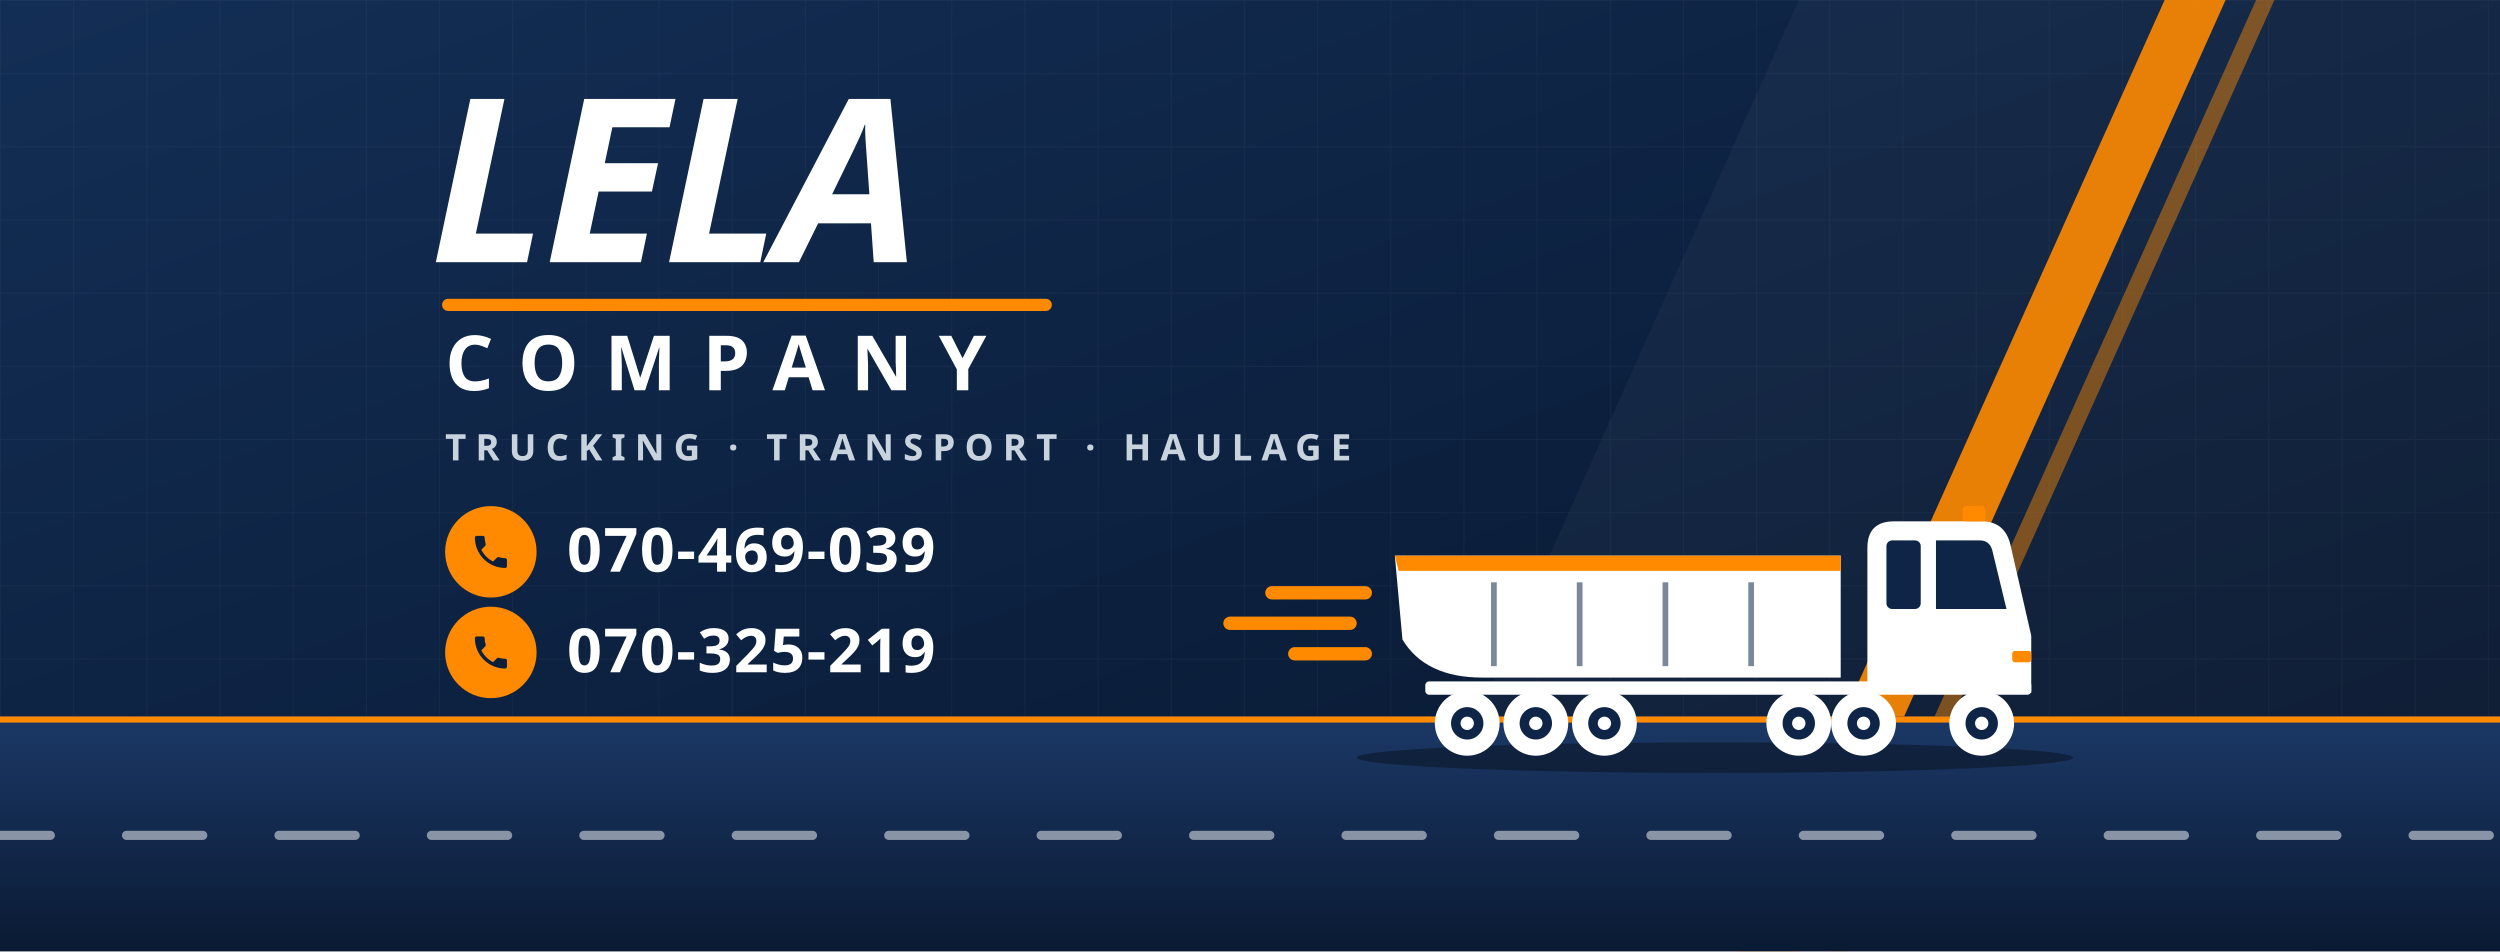
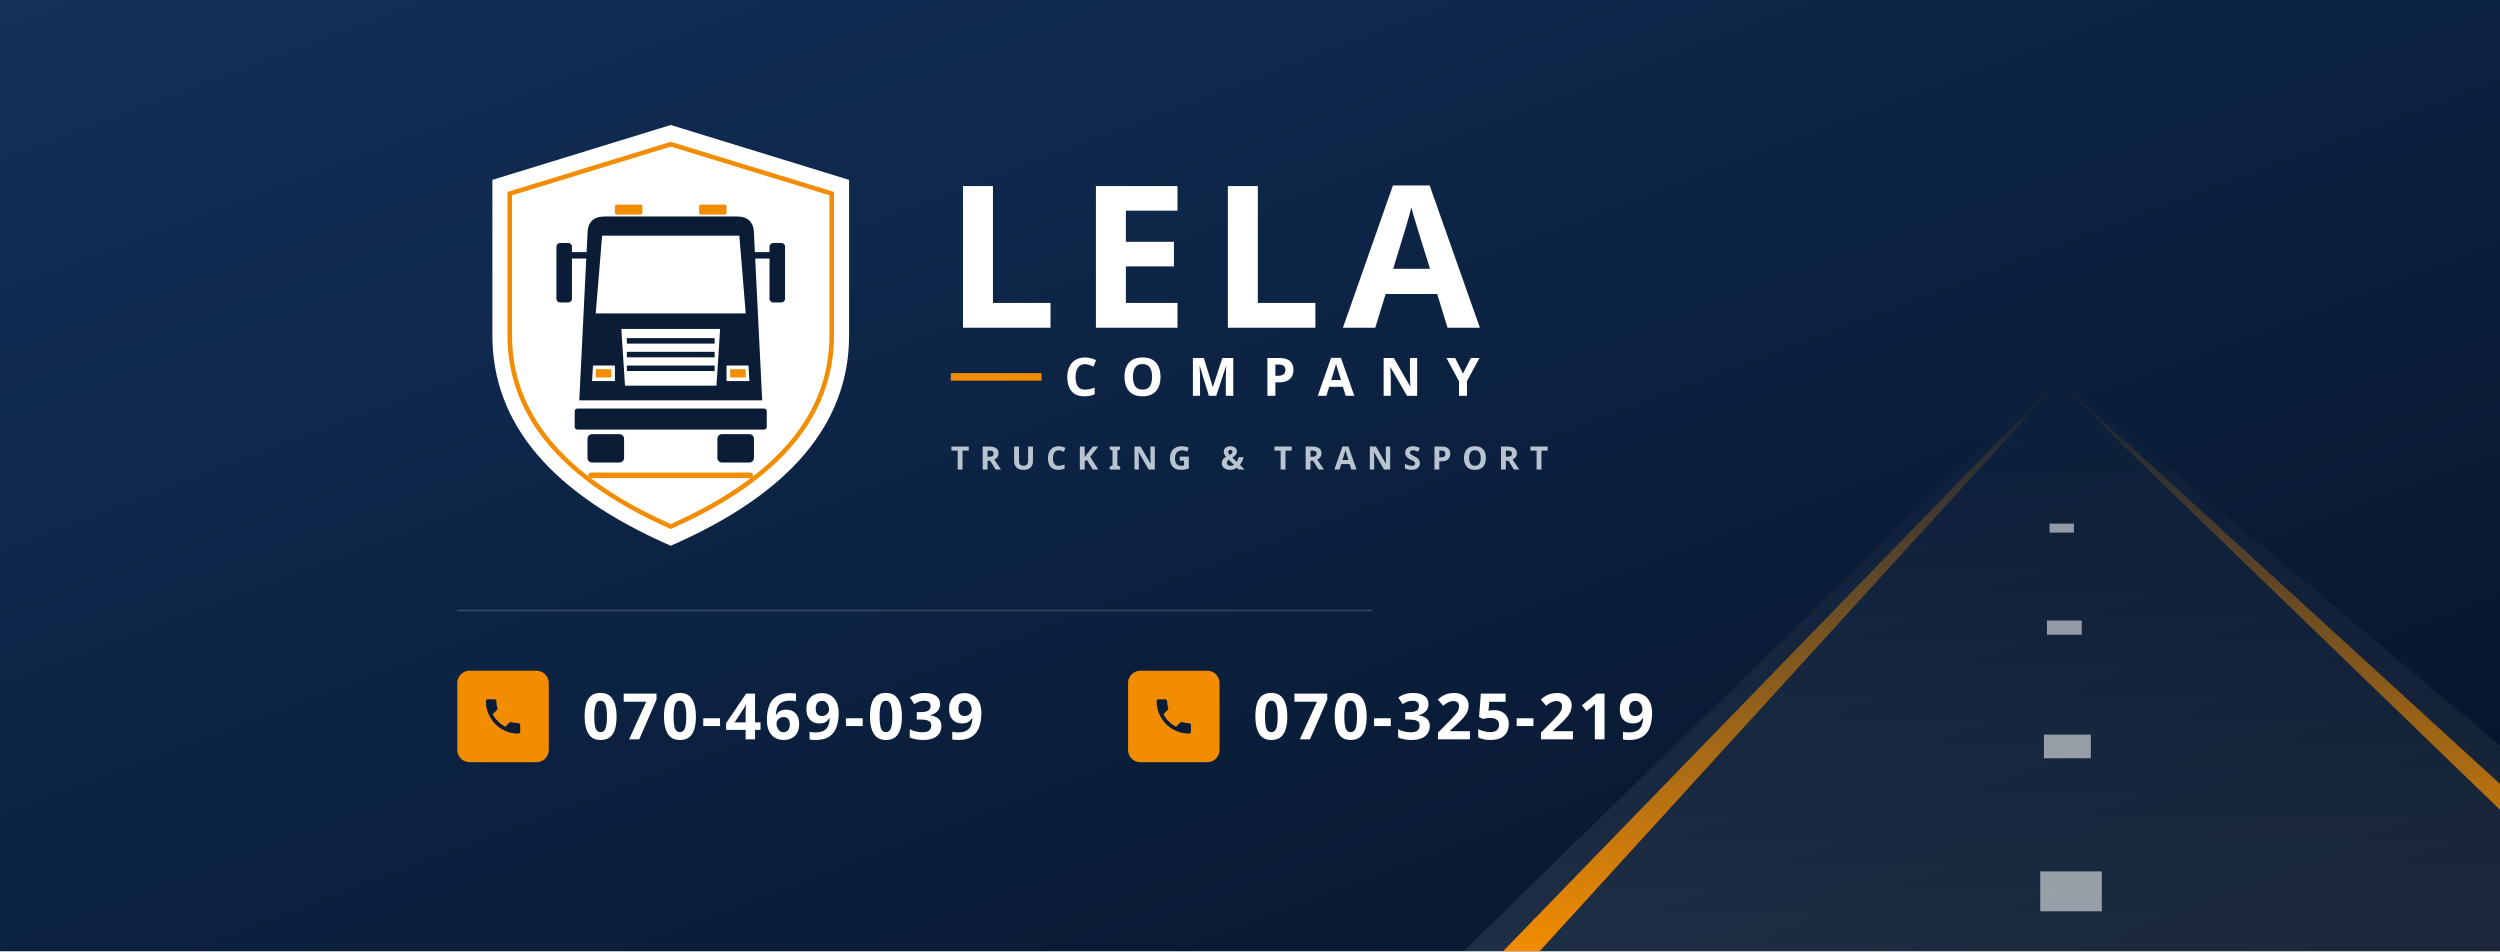
- <svg xmlns="http://www.w3.org/2000/svg" font-family="Montserrat" width="1640" height="624" viewBox="0 0 1640 624">
+ <svg xmlns="http://www.w3.org/2000/svg" width="1640" height="624" viewBox="0 0 1640 624" font-family="Montserrat">
  <defs>
    <linearGradient id="bg" x1="0" y1="0" x2="1" y2="1">
-       <stop offset="0" stop-color="#132E55" />
-       <stop offset="1" stop-color="#06142A" />
+       <stop offset="0" stop-color="#12305A" />
+       <stop offset="1" stop-color="#061327" />
    </linearGradient>
-     <linearGradient id="road" x1="0" y1="0" x2="0" y2="1">
-       <stop offset="0" stop-color="#1B3866" />
-       <stop offset="1" stop-color="#0A1A33" />
+     <linearGradient id="fade" x1="0" y1="0" x2="0" y2="1">
+       <stop offset="0" stop-color="#fff" stop-opacity="0" />
+       <stop offset="1" stop-color="#fff" stop-opacity=".09" />
    </linearGradient>
-     <pattern id="grid" width="48" height="48" patternUnits="userSpaceOnUse">
-       <path d="M48 0H0V48" fill="none" stroke="#fff" stroke-opacity=".04" />
-     </pattern>
+     <linearGradient id="amb" x1="0" y1="0" x2="0" y2="1">
+       <stop offset="0" stop-color="#F28C00" stop-opacity="0" />
+       <stop offset="1" stop-color="#F28C00" />
+     </linearGradient>
  </defs>
  <rect width="1640" height="624" fill="url(#bg)" />
-   <rect width="1640" height="624" fill="url(#grid)" />
-   <path d="M1180 0 H1640 V624 H900 Z" fill="#fff" opacity=".035" />
-   <path d="M1420 0 H1460 L1180 624 H1140 Z" fill="#FF8A00" opacity=".9" />
-   <path d="M1480 0 H1492 L1212 624 H1200 Z" fill="#FF8A00" opacity=".45" />
-   <rect y="470" width="1640" height="154" fill="url(#road)" />
-   <rect y="470" width="1640" height="4" fill="#FF8A00" />
-   <g fill="#fff" opacity=".5">
-     <rect x="-20" y="545" width="56" height="6" rx="3" />
-     <rect x="80" y="545" width="56" height="6" rx="3" />
-     <rect x="180" y="545" width="56" height="6" rx="3" />
-     <rect x="280" y="545" width="56" height="6" rx="3" />
-     <rect x="380" y="545" width="56" height="6" rx="3" />
-     <rect x="480" y="545" width="56" height="6" rx="3" />
-     <rect x="580" y="545" width="56" height="6" rx="3" />
-     <rect x="680" y="545" width="56" height="6" rx="3" />
-     <rect x="780" y="545" width="56" height="6" rx="3" />
-     <rect x="880" y="545" width="56" height="6" rx="3" />
-     <rect x="980" y="545" width="56" height="6" rx="3" />
-     <rect x="1080" y="545" width="56" height="6" rx="3" />
-     <rect x="1180" y="545" width="56" height="6" rx="3" />
-     <rect x="1280" y="545" width="56" height="6" rx="3" />
-     <rect x="1380" y="545" width="56" height="6" rx="3" />
-     <rect x="1480" y="545" width="56" height="6" rx="3" />
-     <rect x="1580" y="545" width="56" height="6" rx="3" />
-     <rect x="1680" y="545" width="56" height="6" rx="3" />
+   <path d="M1344 250 H1356 L1800 624 H960 Z" fill="url(#fade)" />
+   <path d="M1349 250 H1351 L1010 624 H986 Z" fill="url(#amb)" />
+   <path d="M1349 250 H1351 L1760 624 H1736 Z" fill="url(#amb)" />
+   <rect x="1344.5" y="343.5" width="16" height="5.875" fill="#fff" opacity=".55" />
+   <rect x="1342.8" y="407.08" width="22.8" height="9.292" fill="#fff" opacity=".55" />
+   <rect x="1340.8" y="481.88" width="30.8" height="15.532" fill="#fff" opacity=".55" />
+   <rect x="1338.4" y="571.64" width="40.4" height="26.188" fill="#fff" opacity=".55" />
+   <g transform="translate(290 70) scale(0.3)">
+     <path d="M500 40 L890 160 V500 Q890 790 500 960 Q110 790 110 500 V160 Z" fill="#FFFFFF" />
+     <path d="M500 82 L852 190 V500 Q852 762 500 918 Q148 762 148 500 V190 Z" fill="none" stroke="#F28C00" stroke-width="10" />
+     <g>
+       <rect x="378" y="214" width="60" height="22" rx="4" fill="#F28C00" />
+       <rect x="562" y="214" width="60" height="22" rx="4" fill="#F28C00" />
+       <path d="M318 278 Q318 240 356 240 H644 Q682 240 682 278 L700 642 H300 Z" fill="#0A1C36" />
+       <path d="M350 282 H650 L664 452 H336 Z" fill="#FFFFFF" />
+       <rect x="250" y="298" width="34" height="130" rx="8" fill="#0A1C36" />
+       <rect x="282" y="318" width="40" height="14" fill="#0A1C36" />
+       <rect x="716" y="298" width="34" height="130" rx="8" fill="#0A1C36" />
+       <rect x="678" y="318" width="40" height="14" fill="#0A1C36" />
+       <path d="M392 486 H608 L600 610 H400 Z" fill="#FFFFFF" />
+       <g fill="#0A1C36">
+         <rect x="404" y="506" width="192" height="12" />
+         <rect x="404" y="536" width="192" height="12" />
+         <rect x="404" y="566" width="192" height="12" />
+       </g>
+       <path d="M330 566 H378 V600 H328 Z" fill="#FFFFFF" />
+       <path d="M622 566 H670 L672 600 H622 Z" fill="#FFFFFF" />
+       <rect x="336" y="574" width="34" height="18" fill="#F28C00" />
+       <rect x="630" y="574" width="34" height="18" fill="#F28C00" />
+       <rect x="290" y="660" width="420" height="46" rx="6" fill="#0A1C36" />
+       <rect x="318" y="716" width="80" height="62" rx="10" fill="#0A1C36" />
+       <rect x="602" y="716" width="80" height="62" rx="10" fill="#0A1C36" />
+     </g>
+     <rect x="320" y="800" width="360" height="12" rx="6" fill="#F28C00" />
  </g>
-   <ellipse cx="1125" cy="497" rx="235" ry="10" fill="#000" opacity=".35" />
-   <g transform="translate(880 322) scale(1.25)">
-     <g fill="#FF8A00">
-       <rect x="-40" y="50" width="56" height="7" rx="3.5" />
-       <rect x="-62" y="66" width="70" height="7" rx="3.5" />
-       <rect x="-28" y="82" width="44" height="7" rx="3.5" />
-     </g>
-     <path d="M28 34 H262 V98 H74 Q44 98 32 78 Z" fill="#FFFFFF" />
-     <path d="M28 34 H262 V42 H30 Z" fill="#FF8A00" />
-     <g stroke="#0E2548" stroke-width="3" opacity=".55">
-       <line x1="80" y1="48" x2="80" y2="92" />
-       <line x1="125" y1="48" x2="125" y2="92" />
-       <line x1="170" y1="48" x2="170" y2="92" />
-       <line x1="215" y1="48" x2="215" y2="92" />
-     </g>
-     <rect x="44" y="100" width="318" height="7" rx="2" fill="#FFFFFF" />
-     <path d="M276 106 V30 Q276 16 290 16 H336 Q348 16 351 28 L362 76 V106 Z" fill="#FFFFFF" />
-     <path d="M312 26 H335 Q340 26 341.5 31 L349 62 H312 Z" fill="#0E2548" />
-     <rect x="286" y="26" width="18" height="36" rx="3" fill="#0E2548" />
-     <rect x="326" y="8" width="12" height="8" rx="2" fill="#FF8A00" />
-     <rect x="352" y="84" width="10" height="6" rx="1.5" fill="#FF8A00" />
-     <circle cx="66" cy="122" r="17" fill="#FFFFFF" />
-     <circle cx="66" cy="122" r="8.5" fill="#0E2548" />
-     <circle cx="66" cy="122" r="3.5" fill="#FFFFFF" />
-     <circle cx="102" cy="122" r="17" fill="#FFFFFF" />
-     <circle cx="102" cy="122" r="8.5" fill="#0E2548" />
-     <circle cx="102" cy="122" r="3.5" fill="#FFFFFF" />
-     <circle cx="138" cy="122" r="17" fill="#FFFFFF" />
-     <circle cx="138" cy="122" r="8.5" fill="#0E2548" />
-     <circle cx="138" cy="122" r="3.5" fill="#FFFFFF" />
-     <circle cx="240" cy="122" r="17" fill="#FFFFFF" />
-     <circle cx="240" cy="122" r="8.5" fill="#0E2548" />
-     <circle cx="240" cy="122" r="3.5" fill="#FFFFFF" />
-     <circle cx="274" cy="122" r="17" fill="#FFFFFF" />
-     <circle cx="274" cy="122" r="8.5" fill="#0E2548" />
-     <circle cx="274" cy="122" r="3.5" fill="#FFFFFF" />
-     <circle cx="336" cy="122" r="17" fill="#FFFFFF" />
-     <circle cx="336" cy="122" r="8.5" fill="#0E2548" />
-     <circle cx="336" cy="122" r="3.5" fill="#FFFFFF" />
+   <g transform="translate(620 215) scale(0.62)">
+     <text x="0" y="0" font-size="210" font-weight="900" fill="#FFFFFF" letter-spacing="22">LELA</text>
+     <rect x="6" y="48" width="96" height="8" fill="#F28C00" />
+     <text x="126" y="72" font-size="56" font-weight="700" fill="#FFFFFF" letter-spacing="26">COMPANY</text>
+     <text x="6" y="150" font-size="34" font-weight="600" fill="#B9C4D1" letter-spacing="11">TRUCKING &amp; TRANSPORT</text>
  </g>
-   <g font-family="Montserrat">
-     <text x="282" y="172" font-size="150" font-weight="900" font-style="italic" fill="#FFFFFF" letter-spacing="-3">LELA</text>
-     <rect x="290" y="196" width="400" height="8" rx="4" fill="#FF8A00" />
-     <text x="292" y="256" font-size="50" font-weight="700" fill="#FFFFFF" letter-spacing="17">COMPANY</text>
-     <text x="292" y="302" font-size="24" font-weight="600" fill="#C9D3DE" letter-spacing="6">TRUCKING · TRANSPORT · HAULAGE</text>
-     <g transform="translate(322 362)">
-       <circle cx="0" cy="0" r="30" fill="#FF8A00" />
-       <path transform="translate(-14 -14) scale(1.17)" fill="#0B1F3A" d="M6.6 10.8a15.1 15.1 0 0 0 6.6 6.6l2.2-2.2a1 1 0 0 1 1-.25 11.4 11.4 0 0 0 3.6.57 1 1 0 0 1 1 1V20a1 1 0 0 1-1 1A17 17 0 0 1 3 4a1 1 0 0 1 1-1h3.5a1 1 0 0 1 1 1c0 1.25.2 2.45.57 3.57a1 1 0 0 1-.25 1z" />
-       <text x="50" y="13" font-size="40" font-weight="800" fill="#FFFFFF" letter-spacing="1">070-469-039</text>
-     </g>
-     <g transform="translate(322 428)">
-       <circle cx="0" cy="0" r="30" fill="#FF8A00" />
-       <path transform="translate(-14 -14) scale(1.17)" fill="#0B1F3A" d="M6.6 10.8a15.1 15.1 0 0 0 6.6 6.6l2.2-2.2a1 1 0 0 1 1-.25 11.4 11.4 0 0 0 3.6.57 1 1 0 0 1 1 1V20a1 1 0 0 1-1 1A17 17 0 0 1 3 4a1 1 0 0 1 1-1h3.5a1 1 0 0 1 1 1c0 1.25.2 2.45.57 3.57a1 1 0 0 1-.25 1z" />
-       <text x="50" y="13" font-size="40" font-weight="800" fill="#FFFFFF" letter-spacing="1">070-325-219</text>
-     </g>
+   <rect x="300" y="400" width="600" height="1" fill="#fff" opacity=".18" />
+   <g transform="translate(300 470)">
+     <rect x="0" y="-30" width="60" height="60" rx="8" fill="#F28C00" />
+     <path transform="translate(15 -15) scale(1.25)" fill="#0A1C36" d="M6.6 10.8a15.1 15.1 0 0 0 6.6 6.6l2.2-2.2a1 1 0 0 1 1-.25 11.4 11.4 0 0 0 3.6.57 1 1 0 0 1 1 1V20a1 1 0 0 1-1 1A17 17 0 0 1 3 4a1 1 0 0 1 1-1h3.5a1 1 0 0 1 1 1c0 1.25.2 2.45.57 3.57a1 1 0 0 1-.25 1z" />
+     <text x="82" y="15" font-size="42" font-weight="800" fill="#FFFFFF" letter-spacing="2">070-469-039</text>
+   </g>
+   <g transform="translate(740 470)">
+     <rect x="0" y="-30" width="60" height="60" rx="8" fill="#F28C00" />
+     <path transform="translate(15 -15) scale(1.25)" fill="#0A1C36" d="M6.6 10.8a15.1 15.1 0 0 0 6.6 6.6l2.2-2.2a1 1 0 0 1 1-.25 11.4 11.4 0 0 0 3.6.57 1 1 0 0 1 1 1V20a1 1 0 0 1-1 1A17 17 0 0 1 3 4a1 1 0 0 1 1-1h3.5a1 1 0 0 1 1 1c0 1.25.2 2.45.57 3.57a1 1 0 0 1-.25 1z" />
+     <text x="82" y="15" font-size="42" font-weight="800" fill="#FFFFFF" letter-spacing="2">070-325-219</text>
  </g>
</svg>
